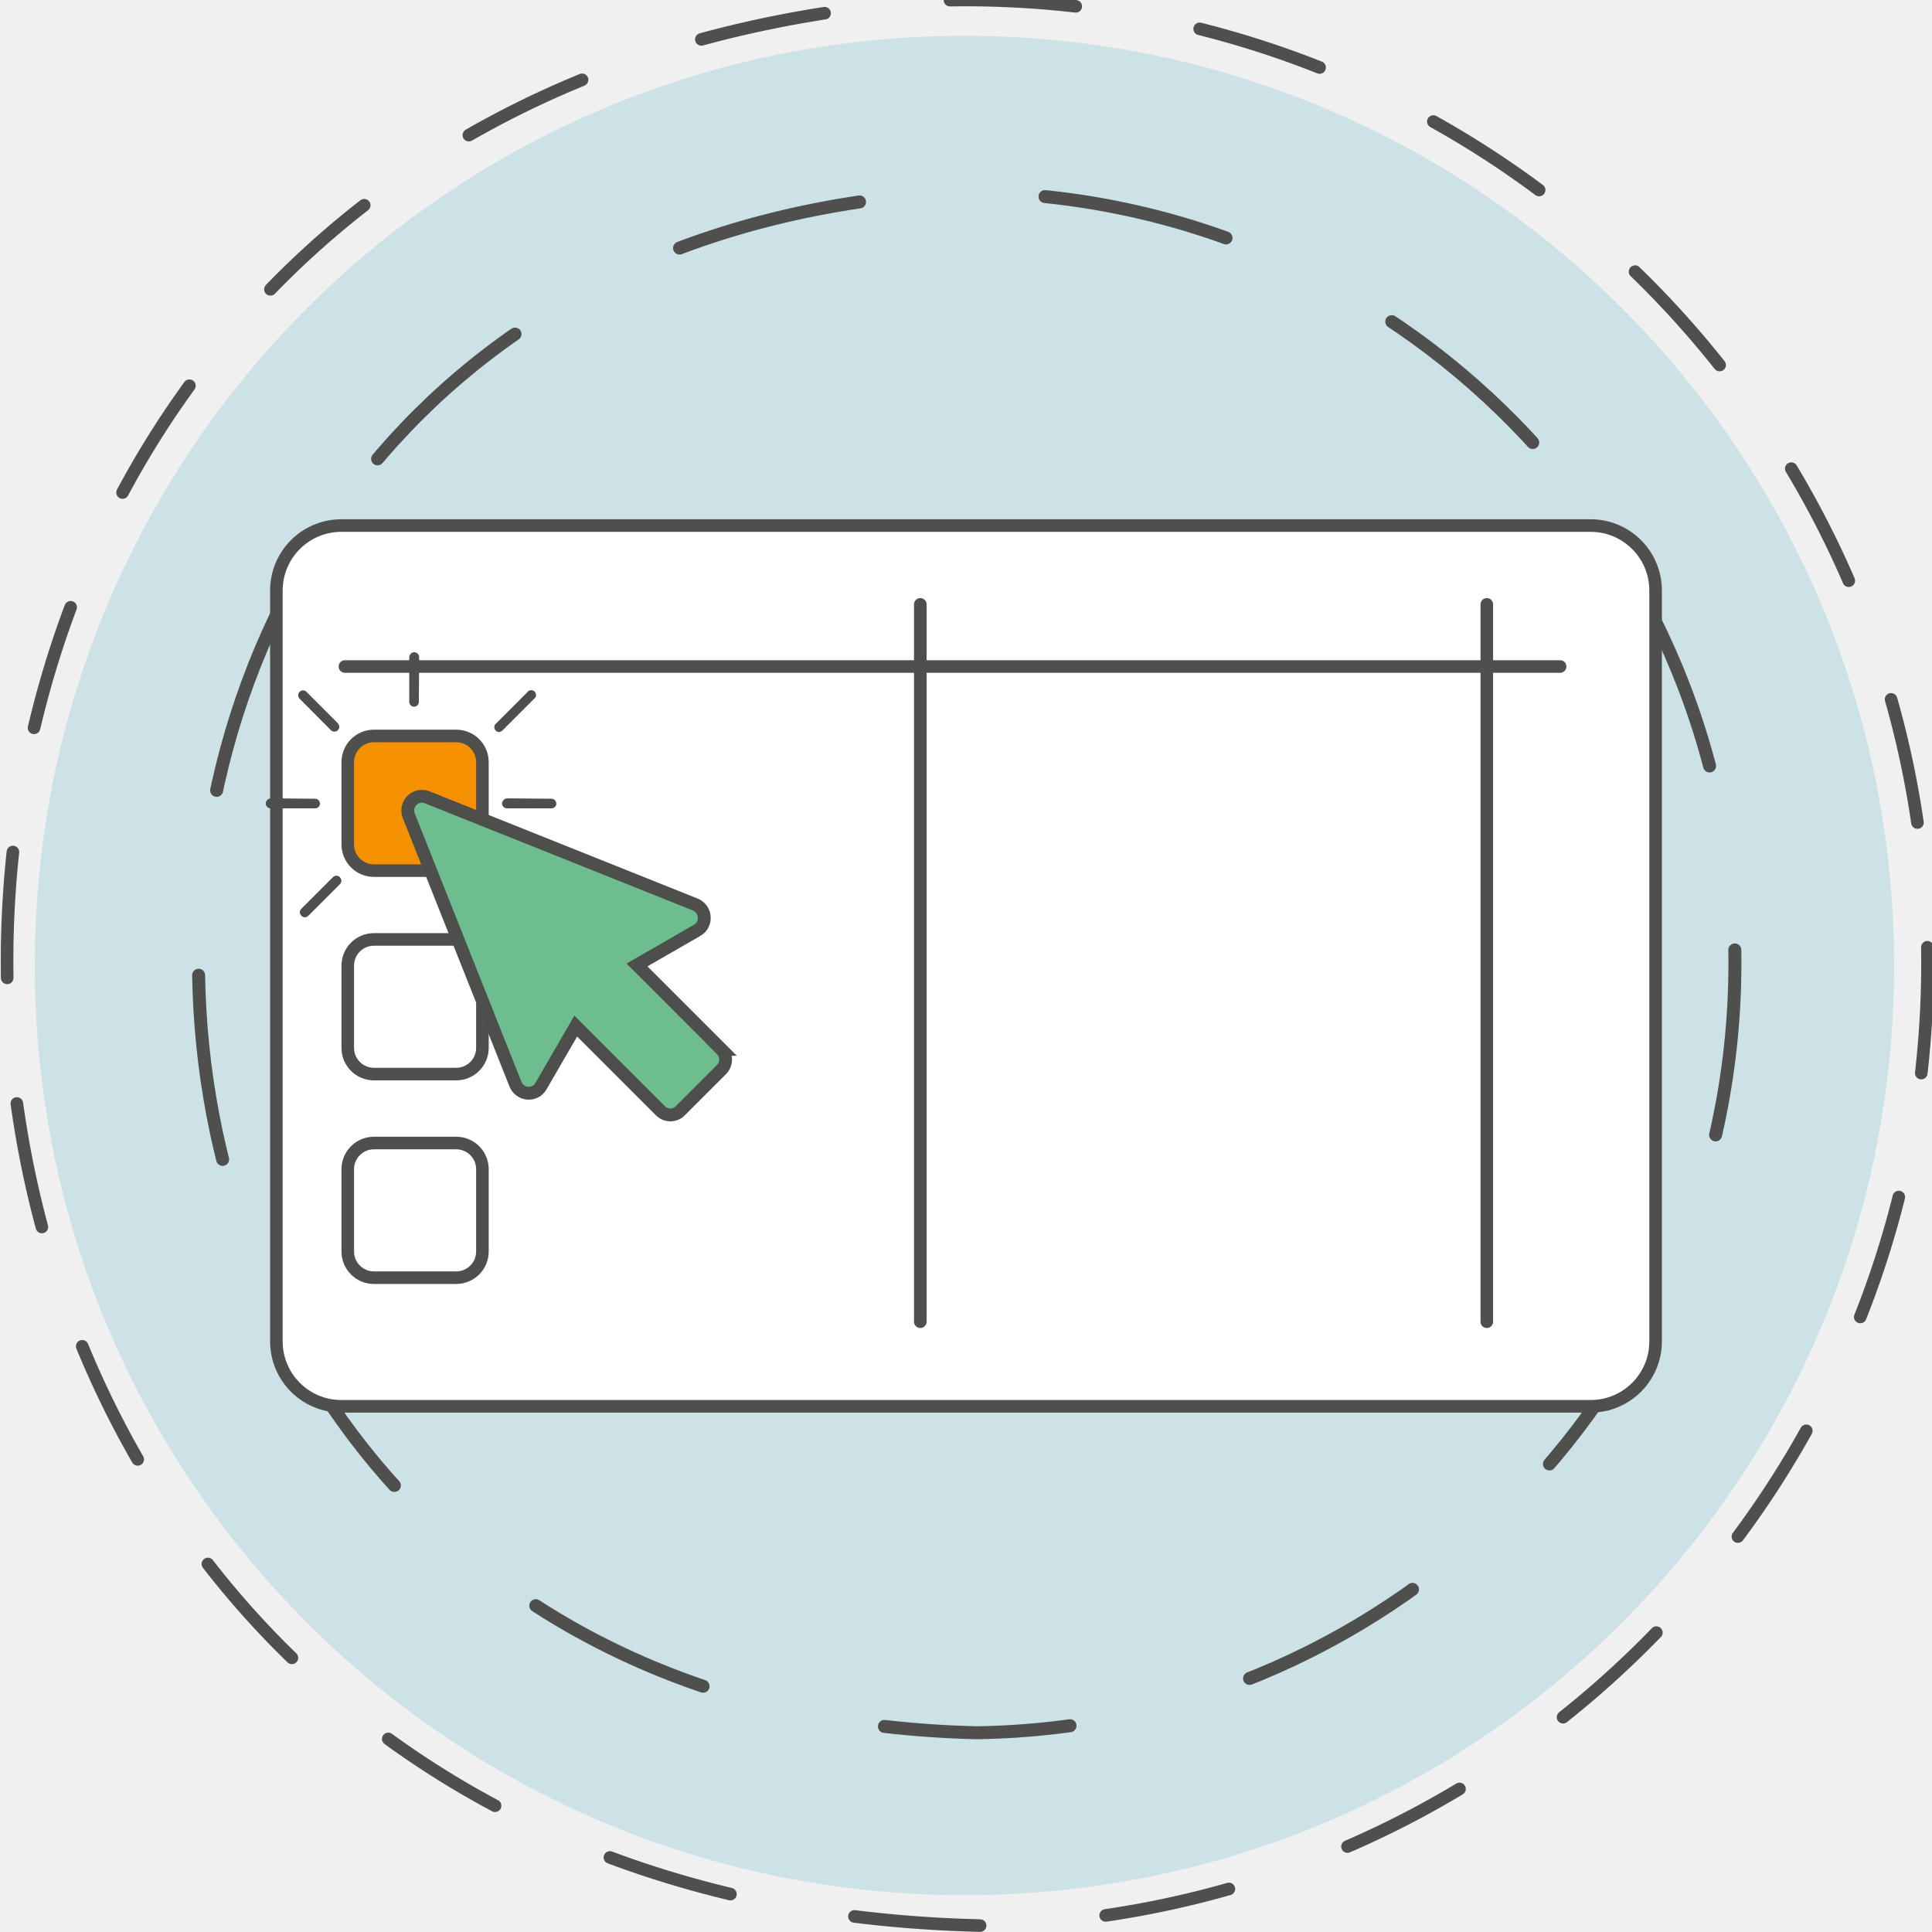
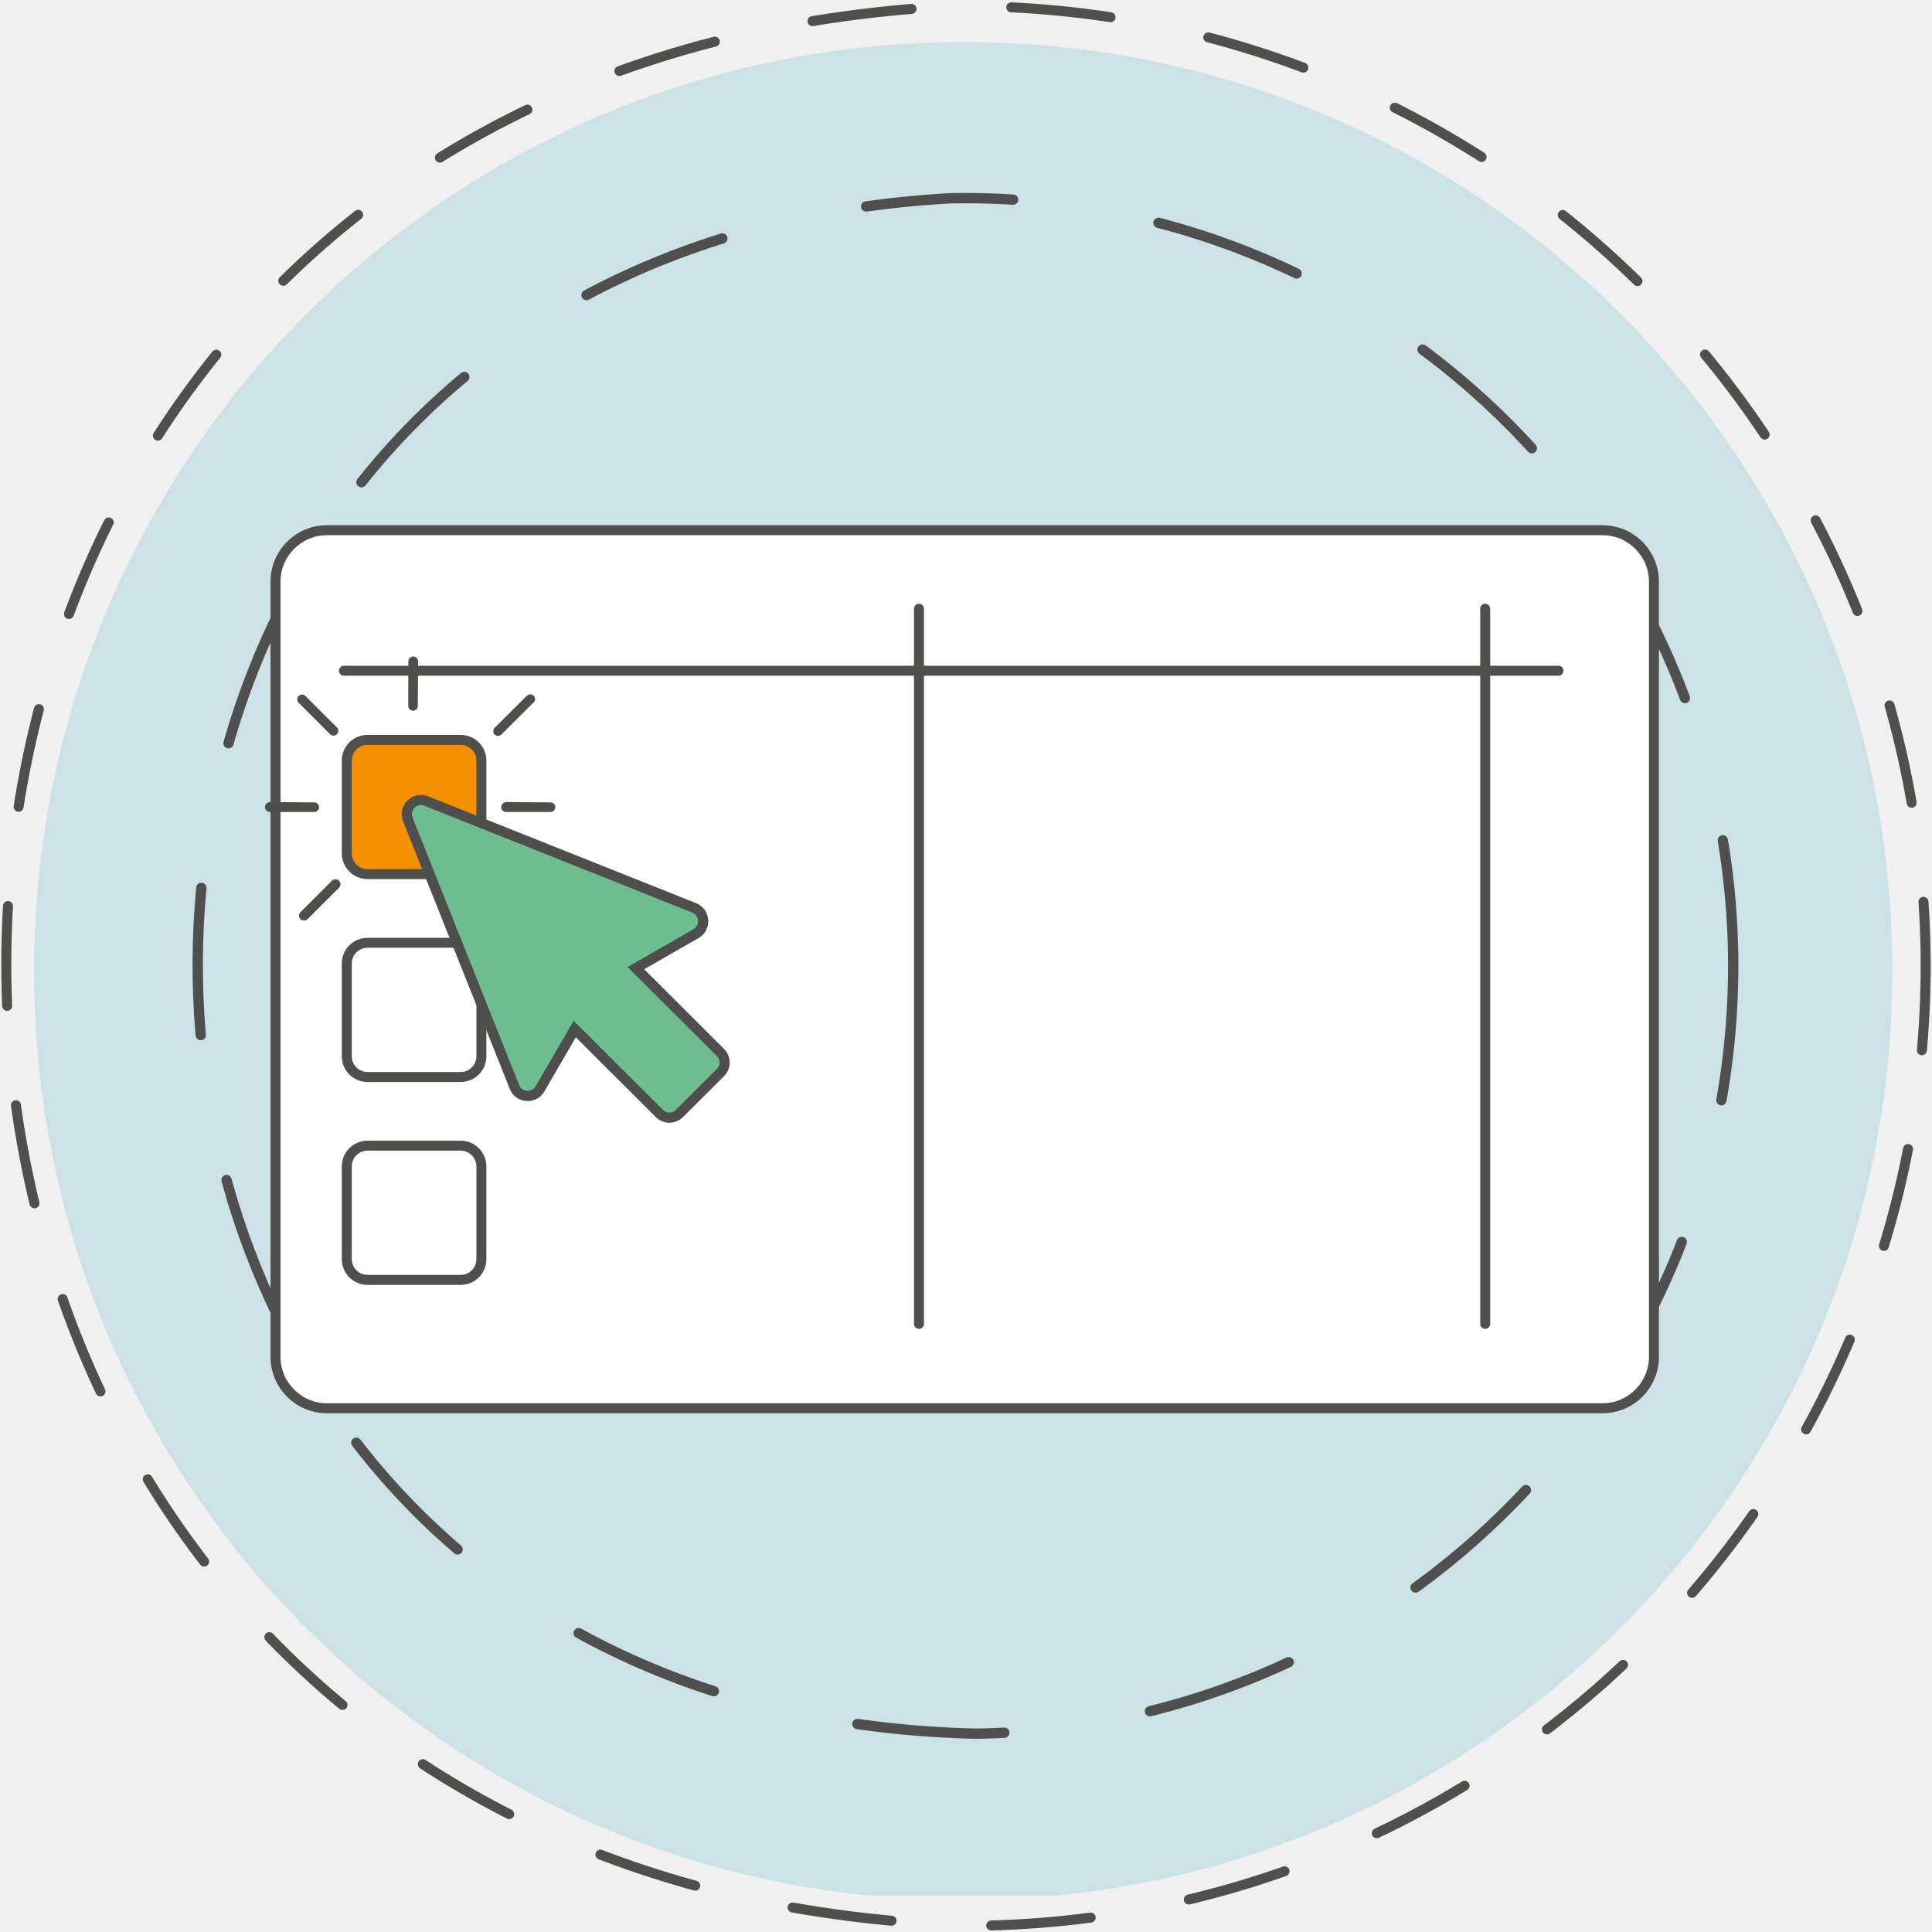
- <svg xmlns="http://www.w3.org/2000/svg" width="150.5" height="150.5" viewBox="0 0 150.5 150.5">
+ <svg xmlns="http://www.w3.org/2000/svg" data-name="Groupe 4478" viewBox="0 0 190 190">
  <defs>
-     <style>
-       .cls-1 {
-         fill: #4e4e4d;
-       }
- 
-       .cls-2 {
-         fill: #fff;
-       }
- 
-       .cls-2, .cls-3, .cls-4, .cls-5, .cls-6 {
-         stroke: #4f4f4e;
-         stroke-linecap: round;
-         stroke-linejoin: round;
-       }
- 
-       .cls-2, .cls-4, .cls-5, .cls-6 {
-         stroke-width: .98px;
-       }
- 
-       .cls-7 {
-         fill: #6dbd8e;
-         stroke: #4e4e4d;
-         stroke-miterlimit: 10;
-       }
- 
-       .cls-8 {
-         fill: #0096b5;
-         opacity: .15;
-       }
- 
-       .cls-3 {
-         stroke-dasharray: 0 0 14.5 14.5;
-         stroke-width: 1.01px;
-       }
- 
-       .cls-3, .cls-4, .cls-5 {
-         fill: none;
-       }
- 
-       .cls-4 {
-         stroke-dasharray: 0 0 9.82 9.82;
-       }
- 
-       .cls-6 {
-         fill: #f59100;
-       }
-     </style>
+     <clipPath id="a">
+       <rect width="190" height="190" fill="none" data-name="Rectangle 250" />
+     </clipPath>
+     <clipPath id="b">
+       <rect width="182.74" height="182.28" fill="none" data-name="Rectangle 244" />
+     </clipPath>
  </defs>
-   <g id="grille">
-     <g id="material_system_icon_keylines" />
-   </g>
-   <g id="Calque_1_-_copie" data-name="Calque 1 - copie" />
-   <g id="Calque_4" data-name="Calque 4">
-     <g>
-       <circle class="cls-8" cx="75.13" cy="75.21" r="72.42" />
-       <path class="cls-3" d="M135.14,74.02c.54,33.13-25.89,60.43-59.02,60.96C-3.51,133.12-5.33,19.44,74.18,15c33.13-.54,60.43,25.89,60.96,59.02h0Z" />
-       <path class="cls-4" d="M150.14,73.79c.67,41.42-32.36,75.53-73.77,76.21C-23.17,147.66-25.44,5.56,73.94,.01c41.42-.67,75.53,32.36,76.21,73.77h0Z" />
-       <g>
-         <rect class="cls-2" x="21.53" y="40.94" width="107.44" height="68.61" rx="5.06" ry="5.06" />
-         <line class="cls-5" x1="26.87" y1="51.92" x2="121.53" y2="51.92" />
-         <line class="cls-5" x1="71.69" y1="47.08" x2="71.69" y2="102.96" />
-         <line class="cls-5" x1="115.82" y1="47.08" x2="115.82" y2="102.96" />
-       </g>
-       <g>
-         <rect class="cls-6" x="27.09" y="57.33" width="10.49" height="10.49" rx="2.04" ry="2.04" />
-         <rect class="cls-2" x="27.09" y="73.18" width="10.49" height="10.49" rx="2.04" ry="2.04" />
-         <rect class="cls-2" x="27.09" y="89.04" width="10.49" height="10.49" rx="2.04" ry="2.04" />
-       </g>
-       <path class="cls-7" d="M56.19,81.74l-6.57-6.57,4.69-2.7c.37-.21,.58-.61,.55-1.03-.02-.43-.29-.81-.7-.98l-20.88-8.35c-.41-.17-.88-.07-1.19,.24-.31,.31-.41,.78-.25,1.19l8.32,20.93c.16,.39,.53,.66,.95,.69,.42,.03,.82-.18,1.03-.55l2.71-4.68,6.57,6.57c.21,.22,.49,.35,.79,.35,.29,0,.58-.11,.78-.32l3.21-3.21c.43-.43,.43-1.13,0-1.56l-.02-.02Z" />
-       <g>
-         <g>
-           <path class="cls-1" d="M25.94,68.34l-2.46,2.46c-.07,.07-.11,.17-.11,.26,0,.1,.04,.2,.11,.27,.15,.15,.38,.15,.53,0h0l2.46-2.46c.15-.15,.15-.38,0-.53h0c-.07-.08-.16-.12-.26-.11-.1,0-.19,.04-.26,.11Z" />
-           <path class="cls-1" d="M26.47,68.87l-2.46,2.46c-.15,.15-.38,.15-.53,0h0c-.07-.08-.11-.17-.11-.27,0-.1,.04-.19,.11-.26l2.46-2.46c.07-.07,.16-.11,.26-.11,.1,0,.2,.04,.26,.11,.15,.14,.16,.37,.02,.53h-.01Z" />
+   <g clip-path="url(#a)" data-name="Groupe 4477">
+     <g data-name="Groupe 4476">
+       <g clip-path="url(#a)" data-name="Groupe 4475">
+         <g transform="translate(3.352 4.134)" opacity=".15" data-name="Groupe 4474">
+           <g data-name="Groupe 4473">
+             <g clip-path="url(#b)" data-name="Groupe 4472">
+               <path transform="translate(-2.657 -3.285)" d="M185.4,94.424A91.372,91.372,0,1,1,94.03,3.286,91.255,91.255,0,0,1,185.4,94.424" fill="#0096b5" data-name="Tracé 3531" />
+             </g>
+           </g>
        </g>
-         <path class="cls-1" d="M31.99,50.94c-.07,.07-.11,.16-.11,.26v3.47c0,.1,.04,.2,.11,.27,.15,.15,.38,.15,.53,0h0c.07-.07,.11-.16,.11-.26l.02-3.49c0-.21-.17-.38-.38-.38-.11,0-.21,.04-.28,.12Z" />
-         <path class="cls-1" d="M26.32,56.36c.07,.07,.11,.16,.11,.26,0,.1-.04,.19-.11,.26h0c-.14,.15-.38,.15-.53,.01h0l-2.46-2.47c-.14-.15-.14-.38,.01-.53h0c.15-.15,.38-.15,.53,0h0l2.46,2.46Z" />
-         <path class="cls-1" d="M24.93,62.59c0,.21-.16,.37-.37,.38h-3.48c-.21,0-.38-.17-.38-.38,0-.1,.04-.19,.11-.26,.07-.09,.18-.14,.29-.14l3.45,.03c.21,0,.37,.17,.37,.37Z" />
-         <path class="cls-1" d="M43.34,62.59c0,.21-.16,.37-.37,.38h-3.48c-.21,0-.38-.17-.38-.38,0-.1,.04-.19,.11-.26,.07-.09,.18-.14,.29-.14l3.45,.03c.21,0,.37,.17,.37,.37Z" />
-         <path class="cls-1" d="M41.07,53.93l-2.45,2.45c-.15,.14-.15,.38-.01,.53h0c.07,.08,.16,.11,.26,.11h0c.1,0,.19-.04,.26-.11l2.46-2.46c.17-.11,.22-.34,.1-.52-.11-.17-.34-.22-.52-.1-.04,.03-.08,.06-.1,.1h-.01Z" />
+         <path transform="translate(4.033 4.002)" d="m166.41 89.769a75.6 75.6 0 0 1-74.466 76.725c-100.47-2.352-102.77-145.42-2.454-151a75.613 75.613 0 0 1 76.92 74.275z" fill="none" stroke="#4f4f4e" stroke-dasharray="14.497 14.497" stroke-linecap="round" stroke-linejoin="round" stroke-width="1.014" data-name="Tracé 3532" />
+         <path transform="translate(.128 .127)" d="M189.238,93.349a94.5,94.5,0,0,1-93.082,95.905C-29.433,186.314-32.3,7.487,93.088.5A94.518,94.518,0,0,1,189.238,93.349Z" fill="none" stroke="#4f4f4e" stroke-dasharray="9.818 9.818" stroke-linecap="round" stroke-linejoin="round" stroke-width=".982" data-name="Tracé 3533" />
+         <path transform="translate(5.62 10.71)" d="M150.644,127.783H27.86a6.378,6.378,0,0,1-6.386-6.371V47.8a6.378,6.378,0,0,1,6.386-6.371H150.644a6.379,6.379,0,0,1,6.387,6.371v73.61a6.379,6.379,0,0,1-6.387,6.371" fill="#fff" data-name="Tracé 3534" />
+         <path transform="translate(27.094 52.143)" d="M5.062,0H130.5a5.061,5.061,0,0,1,5.061,5.061V81.289a5.062,5.062,0,0,1-5.062,5.062H5.062A5.062,5.062,0,0,1,0,81.289V5.062A5.062,5.062,0,0,1,5.062,0Z" fill="none" stroke="#4f4f4e" stroke-linecap="round" stroke-linejoin="round" stroke-width=".982" data-name="Rectangle 245" />
+         <line transform="translate(33.826 65.961)" x2="119.44" fill="none" stroke="#4f4f4e" stroke-linecap="round" stroke-linejoin="round" stroke-width=".982" data-name="Ligne 95" />
+         <line transform="translate(90.376 59.865)" y2="70.328" fill="none" stroke="#4f4f4e" stroke-linecap="round" stroke-linejoin="round" stroke-width=".982" data-name="Ligne 96" />
+         <line transform="translate(146.06 59.865)" y2="70.328" fill="none" stroke="#4f4f4e" stroke-linecap="round" stroke-linejoin="round" stroke-width=".982" data-name="Ligne 97" />
+         <path transform="translate(7.074 14.946)" d="m37.7 71.02h-8.1a2.566 2.566 0 0 1-2.569-2.564v-8.075a2.566 2.566 0 0 1 2.569-2.564h8.1a2.567 2.567 0 0 1 2.57 2.564v8.076a2.567 2.567 0 0 1-2.57 2.563" fill="#f59100" data-name="Tracé 3535" />
+         <path transform="translate(34.105 72.762)" d="M2.037,0H11.2a2.036,2.036,0,0,1,2.036,2.036v9.13A2.037,2.037,0,0,1,11.2,13.2H2.037A2.037,2.037,0,0,1,0,11.166V2.037A2.037,2.037,0,0,1,2.037,0Z" fill="none" stroke="#4f4f4e" stroke-linecap="round" stroke-linejoin="round" stroke-width=".982" data-name="Rectangle 246" />
+         <path transform="translate(7.074 19.045)" d="m37.7 86.876h-8.1a2.566 2.566 0 0 1-2.569-2.564v-8.075a2.566 2.566 0 0 1 2.569-2.564h8.1a2.567 2.567 0 0 1 2.57 2.564v8.076a2.567 2.567 0 0 1-2.57 2.564" fill="#fff" data-name="Tracé 3536" />
+         <path transform="translate(34.105 92.717)" d="M2.037,0H11.2a2.036,2.036,0,0,1,2.036,2.036v9.13A2.037,2.037,0,0,1,11.2,13.2H2.037A2.037,2.037,0,0,1,0,11.166V2.037A2.037,2.037,0,0,1,2.037,0Z" fill="none" stroke="#4f4f4e" stroke-linecap="round" stroke-linejoin="round" stroke-width=".982" data-name="Rectangle 247" />
+         <path transform="translate(7.074 23.143)" d="m37.7 102.73h-8.1a2.566 2.566 0 0 1-2.569-2.564v-8.075a2.566 2.566 0 0 1 2.569-2.564h8.1a2.567 2.567 0 0 1 2.57 2.564v8.076a2.567 2.567 0 0 1-2.57 2.564" fill="#fff" data-name="Tracé 3537" />
+         <path transform="translate(34.105 112.67)" d="M2.037,0H11.2a2.036,2.036,0,0,1,2.036,2.036v9.13A2.037,2.037,0,0,1,11.2,13.2H2.037A2.037,2.037,0,0,1,0,11.166V2.037A2.037,2.037,0,0,1,2.037,0Z" fill="none" stroke="#4f4f4e" stroke-linecap="round" stroke-linejoin="round" stroke-width=".982" data-name="Rectangle 248" />
+         <path transform="translate(8.299 16.16)" d="M62.528,87.323l-8.293-8.272,5.924-3.4a1.376,1.376,0,0,0,.69-1.3,1.4,1.4,0,0,0-.879-1.227L33.62,62.617a1.391,1.391,0,0,0-1.816,1.8L42.3,90.751a1.4,1.4,0,0,0,1.2.87,1.379,1.379,0,0,0,1.3-.688l3.424-5.895,8.293,8.272a1.4,1.4,0,0,0,1,.442,1.382,1.382,0,0,0,.99-.4l4.049-4.039a1.384,1.384,0,0,0,0-1.961Z" fill="#6dbd8e" data-name="Tracé 3538" />
+         <path transform="translate(8.299 16.16)" d="M62.528,87.323l-8.293-8.272,5.924-3.4a1.376,1.376,0,0,0,.69-1.3,1.4,1.4,0,0,0-.879-1.227L33.62,62.617a1.391,1.391,0,0,0-1.816,1.8L42.3,90.751a1.4,1.4,0,0,0,1.2.87,1.379,1.379,0,0,0,1.3-.688l3.424-5.895,8.293,8.272a1.4,1.4,0,0,0,1,.442,1.382,1.382,0,0,0,.99-.4l4.049-4.039a1.384,1.384,0,0,0,0-1.961Z" fill="none" stroke="#4e4e4d" data-name="Tracé 3539" />
+         <path transform="translate(6.104 17.765)" d="M26.557,68.858l-3.1,3.091a.5.5,0,0,0-.136.331.475.475,0,0,0,.808.337l3.1-3.091a.466.466,0,0,0,0-.662l-.006-.006a.43.43,0,0,0-.332-.136.439.439,0,0,0-.332.136" fill="#4e4e4d" data-name="Tracé 3540" />
+         <path transform="translate(6.103 17.763)" d="M27.23,69.528l-3.1,3.091a.471.471,0,0,1-.664,0l-.006-.006a.472.472,0,0,1-.144-.339.508.508,0,0,1,.138-.331l3.1-3.091a.446.446,0,0,1,.333-.136.434.434,0,0,1,.332.136.467.467,0,0,1,.025.662l-.013.014" fill="#4e4e4d" data-name="Tracé 3541" />
+         <path transform="translate(8.328 13.261)" d="M31.964,51.457a.462.462,0,0,0-.136.331l-.008,4.37a.5.5,0,0,0,.144.339.469.469,0,0,0,.8-.332l.025-4.388a.478.478,0,0,0-.474-.474.473.473,0,0,0-.352.156" fill="#4e4e4d" data-name="Tracé 3542" />
+         <path transform="translate(6.063 14.032)" d="M27.074,57.508a.436.436,0,0,1,.136.331.448.448,0,0,1-.136.331.471.471,0,0,1-.664.014l-.006-.008-3.105-3.1a.473.473,0,0,1,.676-.662Z" fill="#4e4e4d" data-name="Tracé 3543" />
+         <path transform="translate(5.405 16.201)" d="M25.974,63.179a.47.47,0,0,1-.464.474H21.124a.478.478,0,0,1-.474-.474.531.531,0,0,1,.507-.506l4.349.039a.467.467,0,0,1,.468.467" fill="#4e4e4d" data-name="Tracé 3544" />
+         <path transform="translate(10.224 16.201)" d="M44.388,63.179a.47.47,0,0,1-.464.474H39.538a.478.478,0,0,1-.474-.474.531.531,0,0,1,.507-.506l4.349.039a.467.467,0,0,1,.468.467" fill="#4e4e4d" data-name="Tracé 3545" />
+         <path transform="translate(10.062 14.026)" d="M41.682,54.456,38.59,57.541a.468.468,0,0,0-.014.662l.008.006a.464.464,0,0,0,.332.136.5.5,0,0,0,.332-.136l3.1-3.091a.468.468,0,1,0-.519-.779.459.459,0,0,0-.131.13Z" fill="#4e4e4d" data-name="Tracé 3546" />
      </g>
    </g>
  </g>
</svg>
